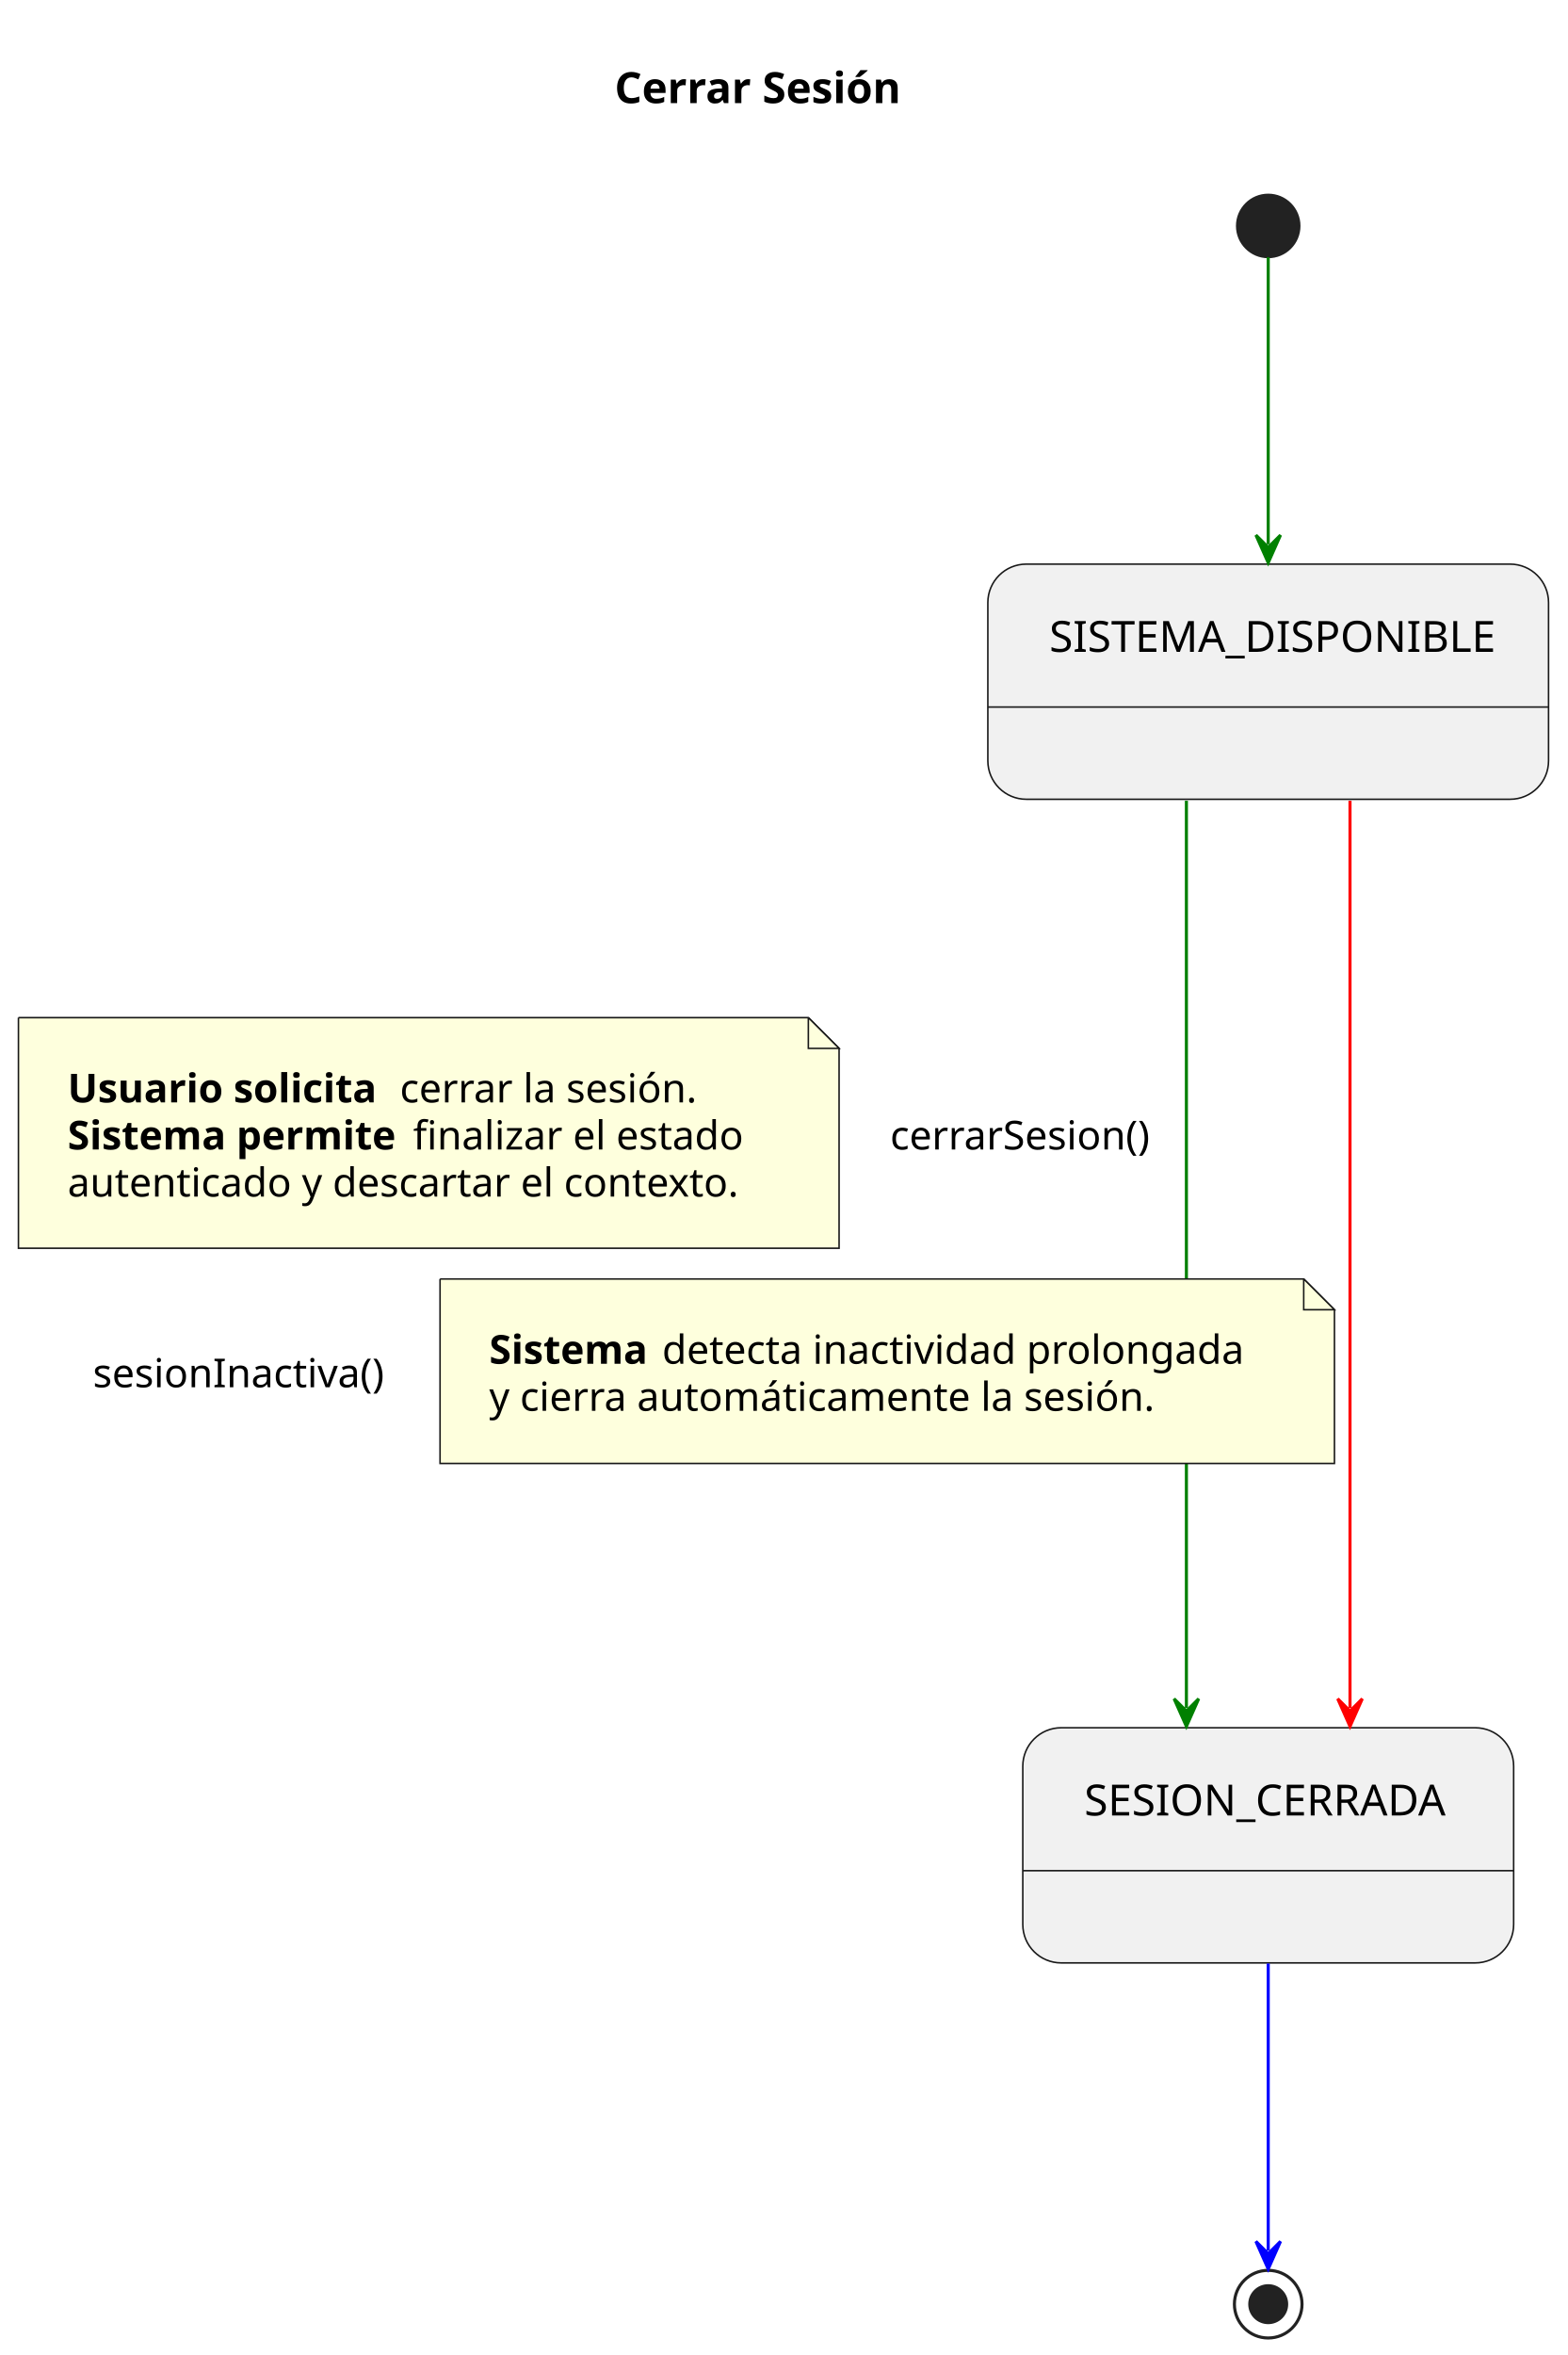
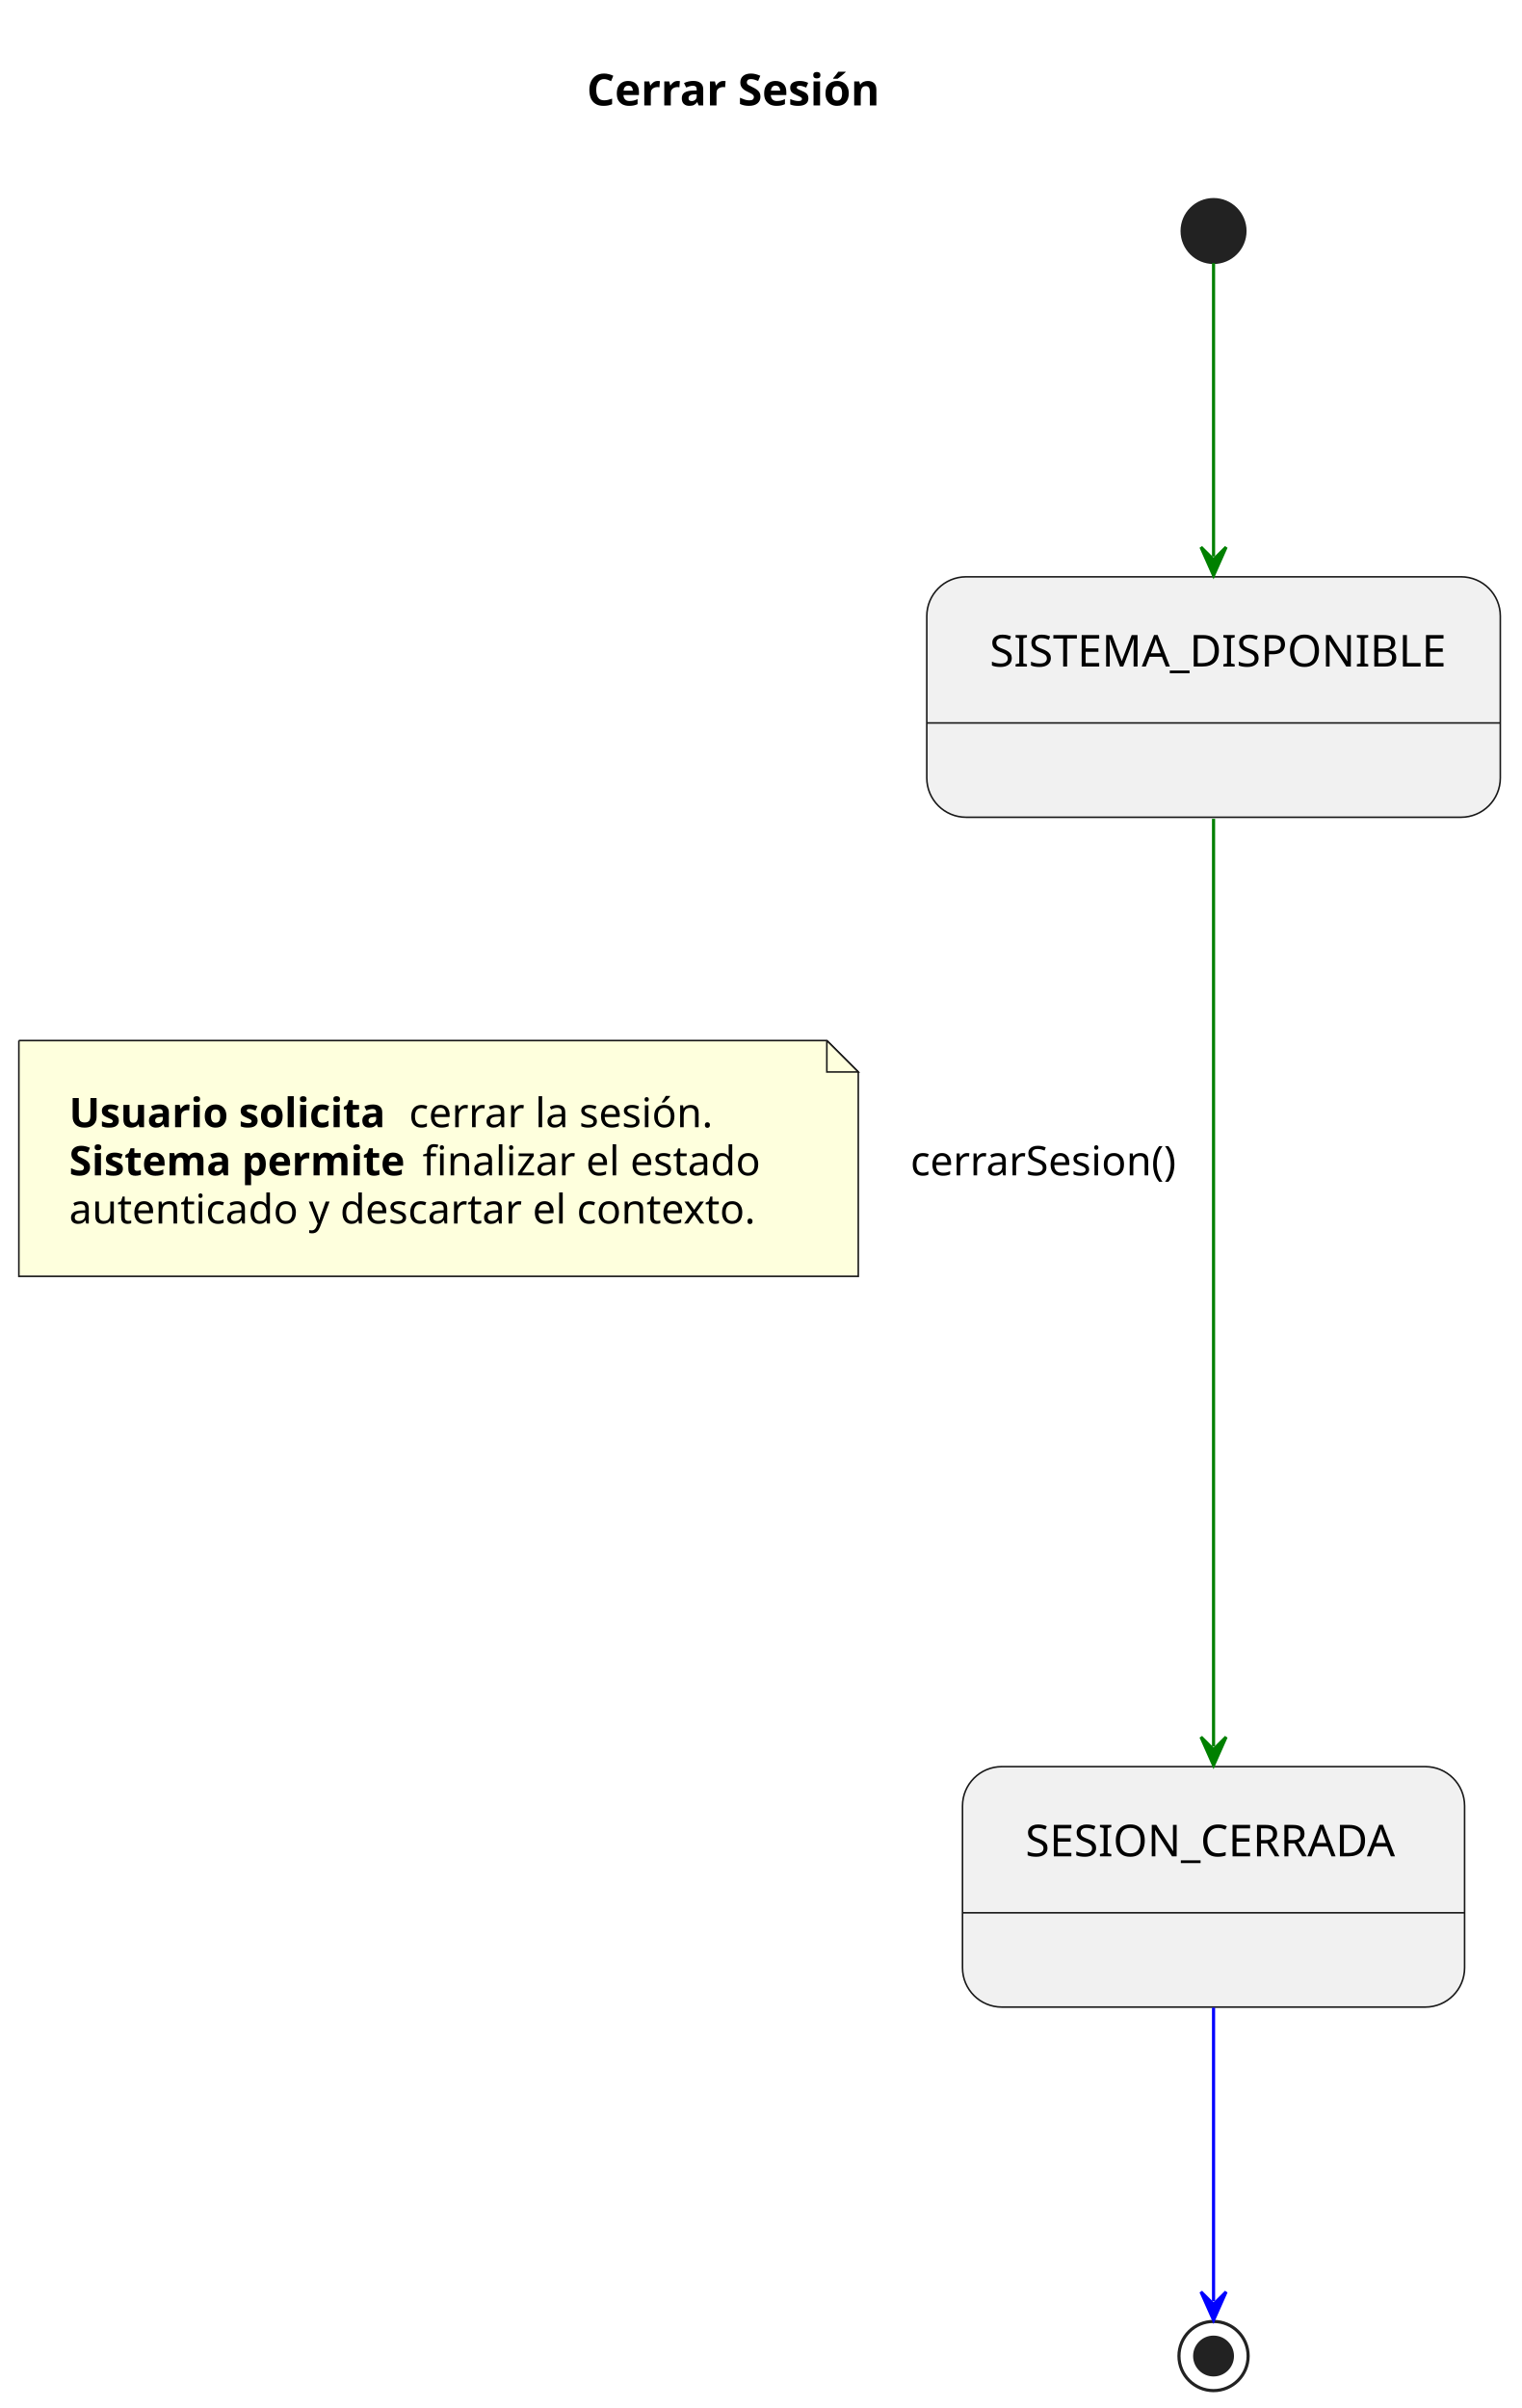
- <svg xmlns="http://www.w3.org/2000/svg" contentStyleType="text/css" data-diagram-type="STATE" height="766px" preserveAspectRatio="none" style="width:510px;height:766px;background:#FFFFFF;" version="1.1" viewBox="0 0 510 766" width="510px" zoomAndPan="magnify">
+ <svg xmlns="http://www.w3.org/2000/svg" contentStyleType="text/css" data-diagram-type="STATE" height="766px" preserveAspectRatio="none" style="width:484px;height:766px;background:#FFFFFF;" version="1.1" viewBox="0 0 484 766" width="484px" zoomAndPan="magnify">
  <defs />
  <g>
    <g class="title" data-source-line="1">
-       <text fill="#000000" font-family="sans-serif" font-size="14" font-weight="bold" lengthAdjust="spacing" textLength="96.92" x="199.953" y="33.535">Cerrar Sesión</text>
+       <text fill="#000000" font-family="sans-serif" font-size="14" font-weight="bold" lengthAdjust="spacing" textLength="96.92" x="186.648" y="33.535">Cerrar Sesión</text>
    </g>
    <g class="entity" data-qualified-name="SISTEMA_DISPONIBLE" id="ent0002">
-       <rect fill="#F1F1F1" height="76.488" rx="12.5" ry="12.5" style="stroke:#181818;stroke-width:0.5;" width="182.427" x="321.4" y="183.488" />
-       <line style="stroke:#181818;stroke-width:0.5;" x1="321.4" x2="503.827" y1="229.977" y2="229.977" />
-       <text fill="#000000" font-family="sans-serif" font-size="14" lengthAdjust="spacing" textLength="142.427" x="341.4" y="212.023">SISTEMA_DISPONIBLE</text>
+       <rect fill="#F1F1F1" height="76.488" rx="12.5" ry="12.5" style="stroke:#181818;stroke-width:0.5;" width="182.427" x="294.79" y="183.488" />
+       <line style="stroke:#181818;stroke-width:0.5;" x1="294.79" x2="477.217" y1="229.977" y2="229.977" />
+       <text fill="#000000" font-family="sans-serif" font-size="14" lengthAdjust="spacing" textLength="142.427" x="314.79" y="212.023">SISTEMA_DISPONIBLE</text>
    </g>
    <g class="entity" data-qualified-name="SESION_CERRADA" id="ent0003">
-       <rect fill="#F1F1F1" height="76.488" rx="12.5" ry="12.5" style="stroke:#181818;stroke-width:0.5;" width="159.704" x="332.77" y="561.978" />
-       <line style="stroke:#181818;stroke-width:0.5;" x1="332.77" x2="492.474" y1="608.467" y2="608.467" />
-       <text fill="#000000" font-family="sans-serif" font-size="14" lengthAdjust="spacing" textLength="119.704" x="352.77" y="590.513">SESION_CERRADA</text>
+       <rect fill="#F1F1F1" height="76.488" rx="12.5" ry="12.5" style="stroke:#181818;stroke-width:0.5;" width="159.704" x="306.15" y="561.978" />
+       <line style="stroke:#181818;stroke-width:0.5;" x1="306.15" x2="465.854" y1="608.467" y2="608.467" />
+       <text fill="#000000" font-family="sans-serif" font-size="14" lengthAdjust="spacing" textLength="119.704" x="326.15" y="590.513">SESION_CERRADA</text>
    </g>
    <g class="start_entity" data-qualified-name=".start." data-source-line="12" id="ent0002">
-       <ellipse cx="412.62" cy="73.488" fill="#222222" rx="10" ry="10" style="stroke:#222222;stroke-width:1;" />
+       <ellipse cx="386" cy="73.488" fill="#222222" rx="10" ry="10" style="stroke:#222222;stroke-width:1;" />
    </g>
-     <g class="end_entity" data-qualified-name=".end." data-source-line="29" id="ent0006">
-       <ellipse cx="412.62" cy="749.468" fill="none" rx="11" ry="11" style="stroke:#222222;stroke-width:1;" />
-       <ellipse cx="412.62" cy="749.468" fill="#222222" rx="6" ry="6" style="stroke:#222222;stroke-width:1;" />
+     <g class="end_entity" data-qualified-name=".end." data-source-line="21" id="ent0005">
+       <ellipse cx="386" cy="749.468" fill="none" rx="11" ry="11" style="stroke:#222222;stroke-width:1;" />
+       <ellipse cx="386" cy="749.468" fill="#222222" rx="6" ry="6" style="stroke:#222222;stroke-width:1;" />
    </g>
    <g class="link" data-entity-1="ent0002" data-entity-2="ent0002" data-link-type="dependency" data-source-line="12" id="lnk3">
-       <path d="M412.62,83.678 C412.62,103.828 412.62,143.698 412.62,177.048" fill="none" id="*start*-to-SISTEMA_DISPONIBLE" style="stroke:#008000;stroke-width:1;" />
-       <polygon fill="#008000" points="412.62,183.048,416.62,174.048,412.62,178.048,408.62,174.048,412.62,183.048" style="stroke:#008000;stroke-width:1;" />
+       <path d="M386,83.678 C386,103.828 386,143.698 386,177.048" fill="none" id="*start*-to-SISTEMA_DISPONIBLE" style="stroke:#008000;stroke-width:1;" />
+       <polygon fill="#008000" points="386,183.048,390,174.048,386,178.048,382,174.048,386,183.048" style="stroke:#008000;stroke-width:1;" />
    </g>
-     <g class="link" data-entity-1="ent0002" data-entity-2="ent0003" data-link-type="dependency" data-source-line="15" id="lnk4">
+     <g class="link" data-entity-1="ent0002" data-entity-2="ent0003" data-link-type="dependency" data-source-line="14" id="lnk4">
      <path d="M386,260.458 C386,333.088 386,482.968 386,555.548" fill="none" id="SISTEMA_DISPONIBLE-to-SESION_CERRADA" style="stroke:#008000;stroke-width:1;" />
      <polygon fill="#008000" points="386,561.548,390,552.548,386,556.548,382,552.548,386,561.548" style="stroke:#008000;stroke-width:1;" />
      <path d="M6,331.008 L6,406.008 L273,406.008 L273,341.008 L263,331.008 L6,331.008" fill="#FEFFDD" style="stroke:#181818;stroke-width:0.5;" />
      <path d="M263,331.008 L263,341.008 L273,341.008 L263,331.008" fill="#FEFFDD" style="stroke:#181818;stroke-width:0.5;" />
      <text fill="#000000" font-family="sans-serif" font-size="13" font-weight="bold" lengthAdjust="spacing" textLength="103.994" x="22" y="358.577">Usuario solicita</text>
      <text fill="#000000" font-family="sans-serif" font-size="13" lengthAdjust="spacing" textLength="100.623" x="130.107" y="358.577">cerrar la sesión.</text>
      <text fill="#000000" font-family="sans-serif" font-size="13" font-weight="bold" lengthAdjust="spacing" textLength="108.285" x="22" y="373.887">Sistema permite</text>
      <text fill="#000000" font-family="sans-serif" font-size="13" lengthAdjust="spacing" textLength="112.557" x="134.398" y="373.887">finalizar el estado</text>
      <text fill="#000000" font-family="sans-serif" font-size="13" lengthAdjust="spacing" textLength="226.611" x="22" y="389.198">autenticado y descartar el contexto.</text>
      <text fill="#000000" font-family="sans-serif" font-size="13" lengthAdjust="spacing" textLength="86.176" x="289.611" y="373.887">cerrarSesion()</text>
    </g>
-     <g class="link" data-entity-1="ent0002" data-entity-2="ent0003" data-link-type="dependency" data-source-line="23" id="lnk5">
-       <path d="M439.23,260.458 C439.23,333.088 439.23,482.968 439.23,555.548" fill="none" id="SISTEMA_DISPONIBLE-to-SESION_CERRADA-1" style="stroke:#FF0000;stroke-width:1;" />
-       <polygon fill="#FF0000" points="439.23,561.548,443.23,552.548,439.23,556.548,435.23,552.548,439.23,561.548" style="stroke:#FF0000;stroke-width:1;" />
-       <text fill="#000000" font-family="sans-serif" font-size="13" lengthAdjust="spacing" textLength="96.941" x="30.23" y="451.232">sesionInactiva()</text>
-       <path d="M143.171,416.008 L143.171,476.008 L434.171,476.008 L434.171,426.008 L424.171,416.008 L143.171,416.008" fill="#FEFFDD" style="stroke:#181818;stroke-width:0.5;" />
-       <path d="M424.171,416.008 L424.171,426.008 L434.171,426.008 L424.171,416.008" fill="#FEFFDD" style="stroke:#181818;stroke-width:0.5;" />
-       <text fill="#000000" font-family="sans-serif" font-size="13" font-weight="bold" lengthAdjust="spacing" textLength="52.14" x="159.171" y="443.577">Sistema</text>
-       <text fill="#000000" font-family="sans-serif" font-size="13" lengthAdjust="spacing" textLength="194.714" x="215.424" y="443.577">detecta inactividad prolongada</text>
-       <text fill="#000000" font-family="sans-serif" font-size="13" lengthAdjust="spacing" textLength="223.501" x="159.171" y="458.887">y cierra automáticamente la sesión.</text>
-     </g>
-     <g class="link" data-entity-1="ent0003" data-entity-2="ent0006" data-link-type="dependency" data-source-line="29" id="lnk7">
-       <path d="M412.62,638.658 C412.62,671.648 412.62,711.098 412.62,732.048" fill="none" id="SESION_CERRADA-to-*end*" style="stroke:#0000FF;stroke-width:1;" />
-       <polygon fill="#0000FF" points="412.62,738.048,416.62,729.048,412.62,733.048,408.62,729.048,412.62,738.048" style="stroke:#0000FF;stroke-width:1;" />
+     <g class="link" data-entity-1="ent0003" data-entity-2="ent0005" data-link-type="dependency" data-source-line="21" id="lnk6">
+       <path d="M386,638.658 C386,671.648 386,711.098 386,732.048" fill="none" id="SESION_CERRADA-to-*end*" style="stroke:#0000FF;stroke-width:1;" />
+       <polygon fill="#0000FF" points="386,738.048,390,729.048,386,733.048,382,729.048,386,738.048" style="stroke:#0000FF;stroke-width:1;" />
    </g>
  </g>
</svg>
